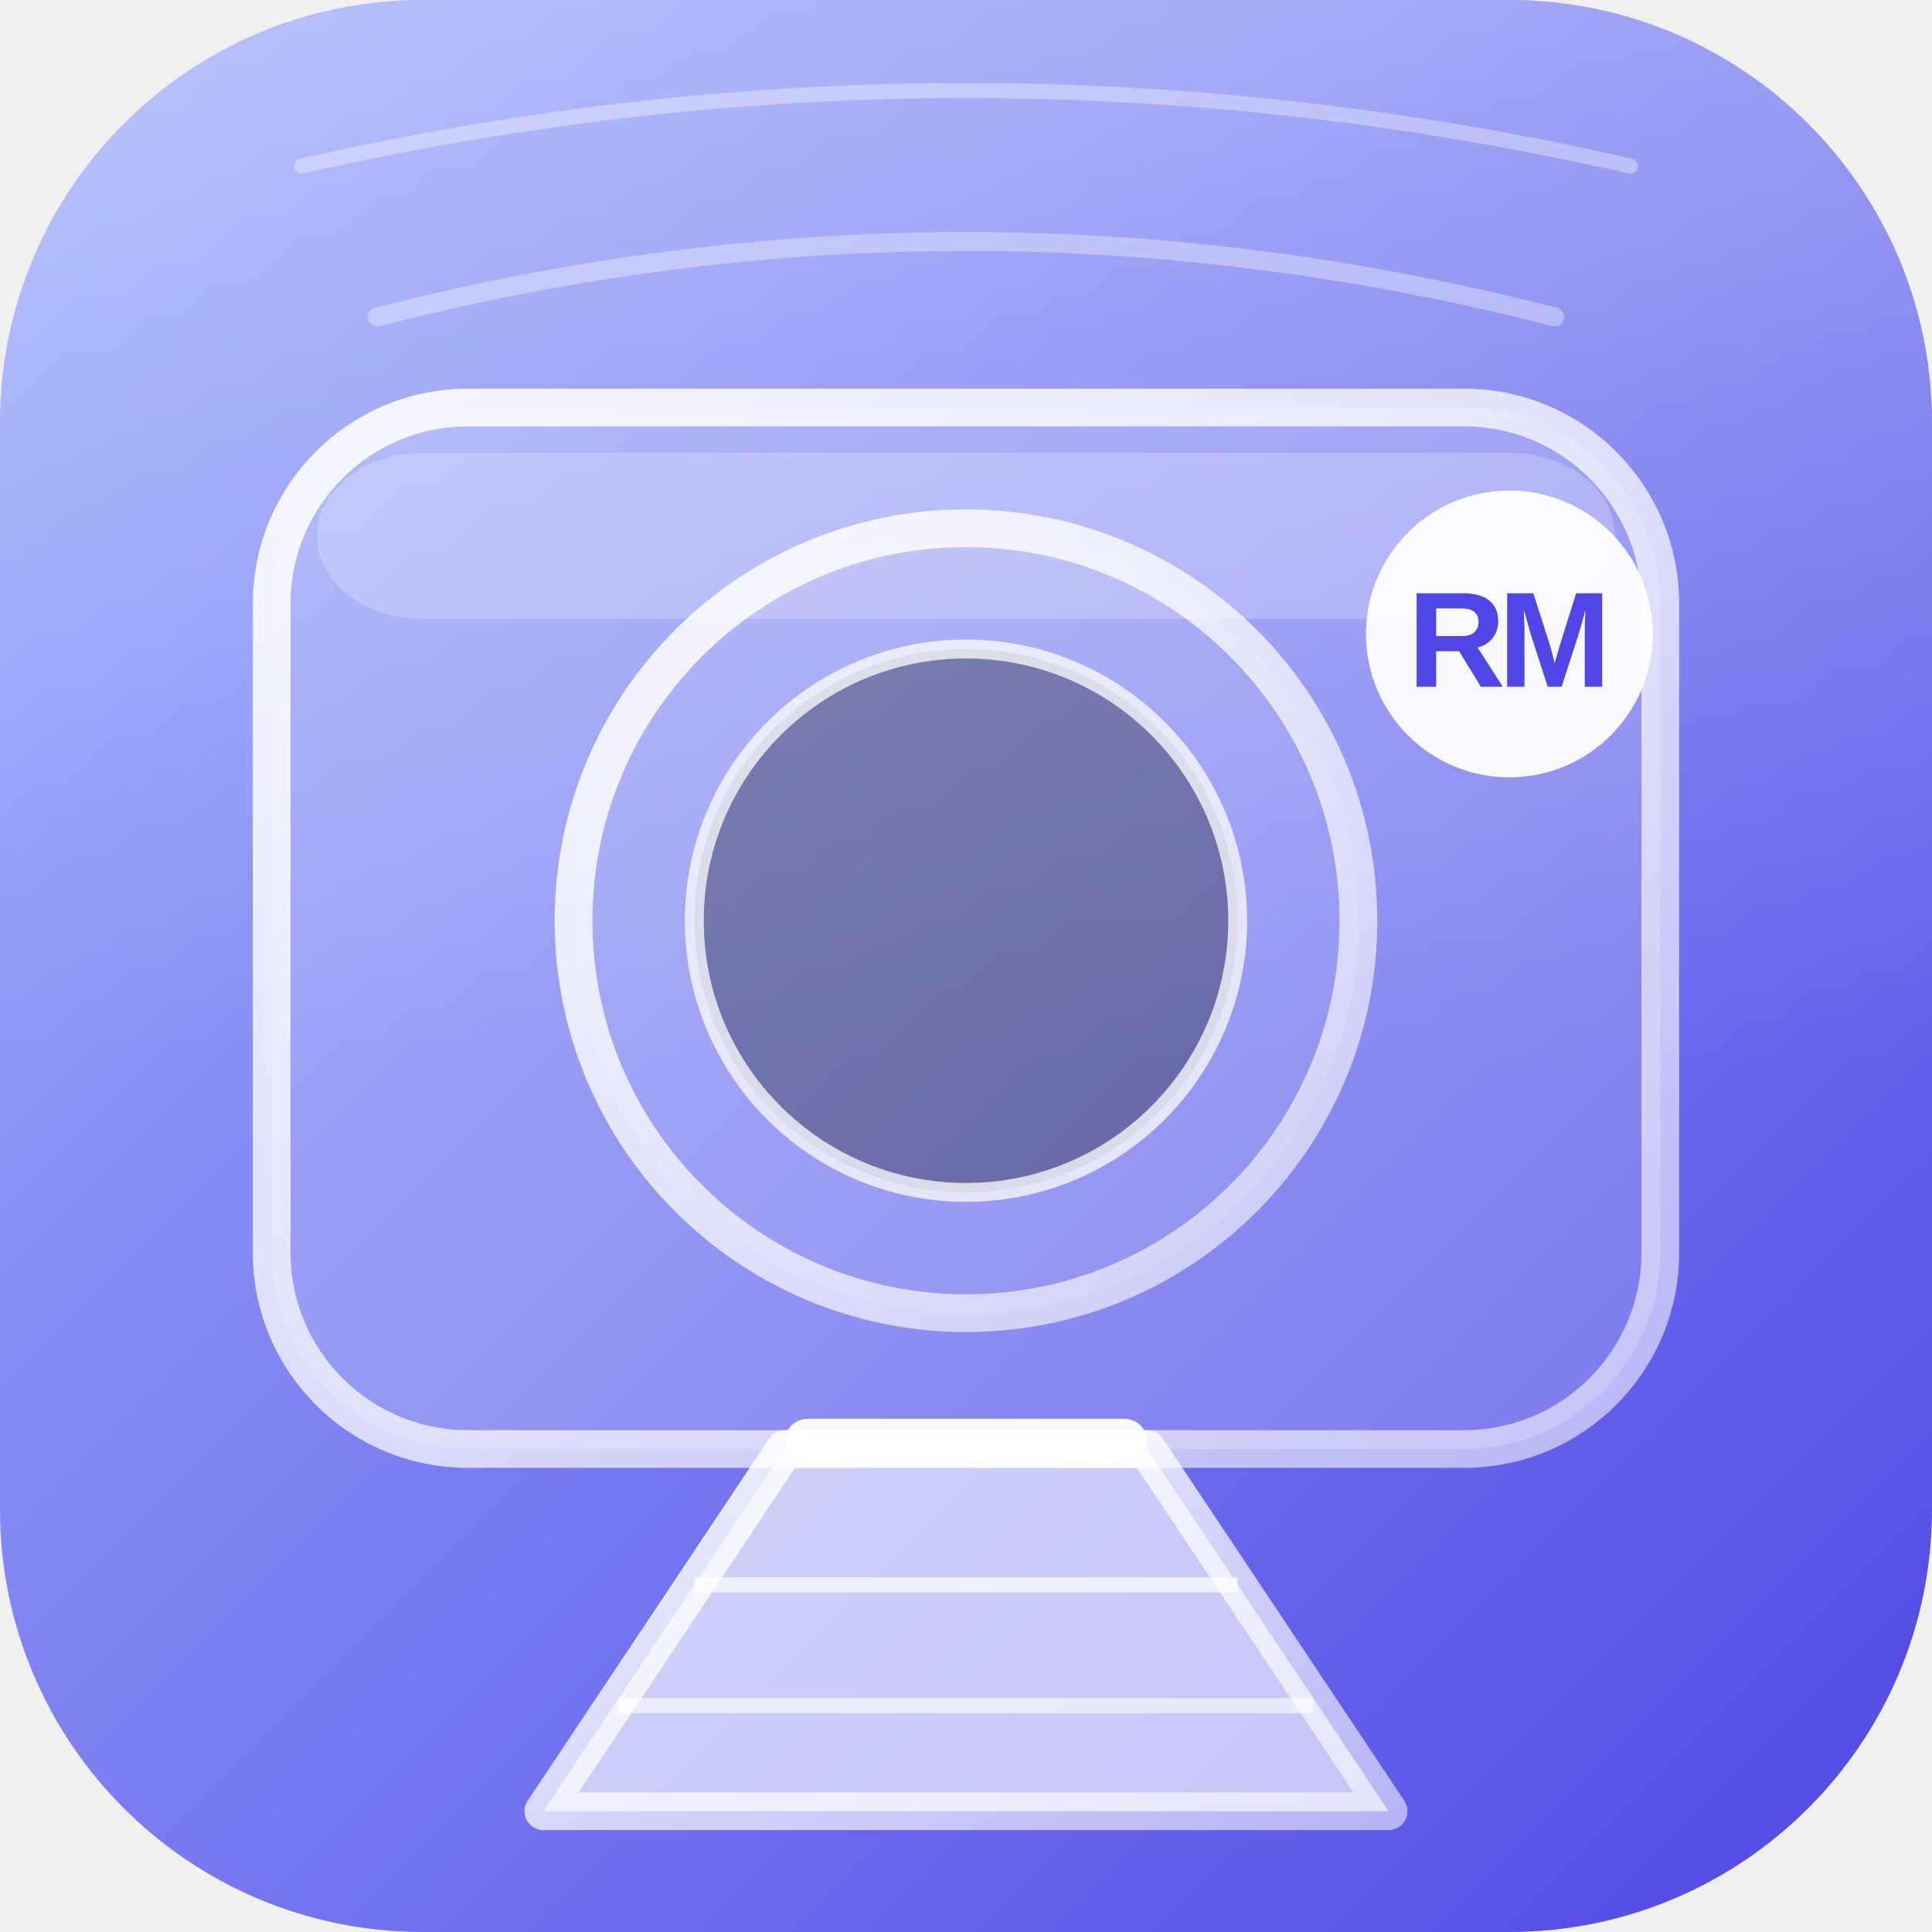
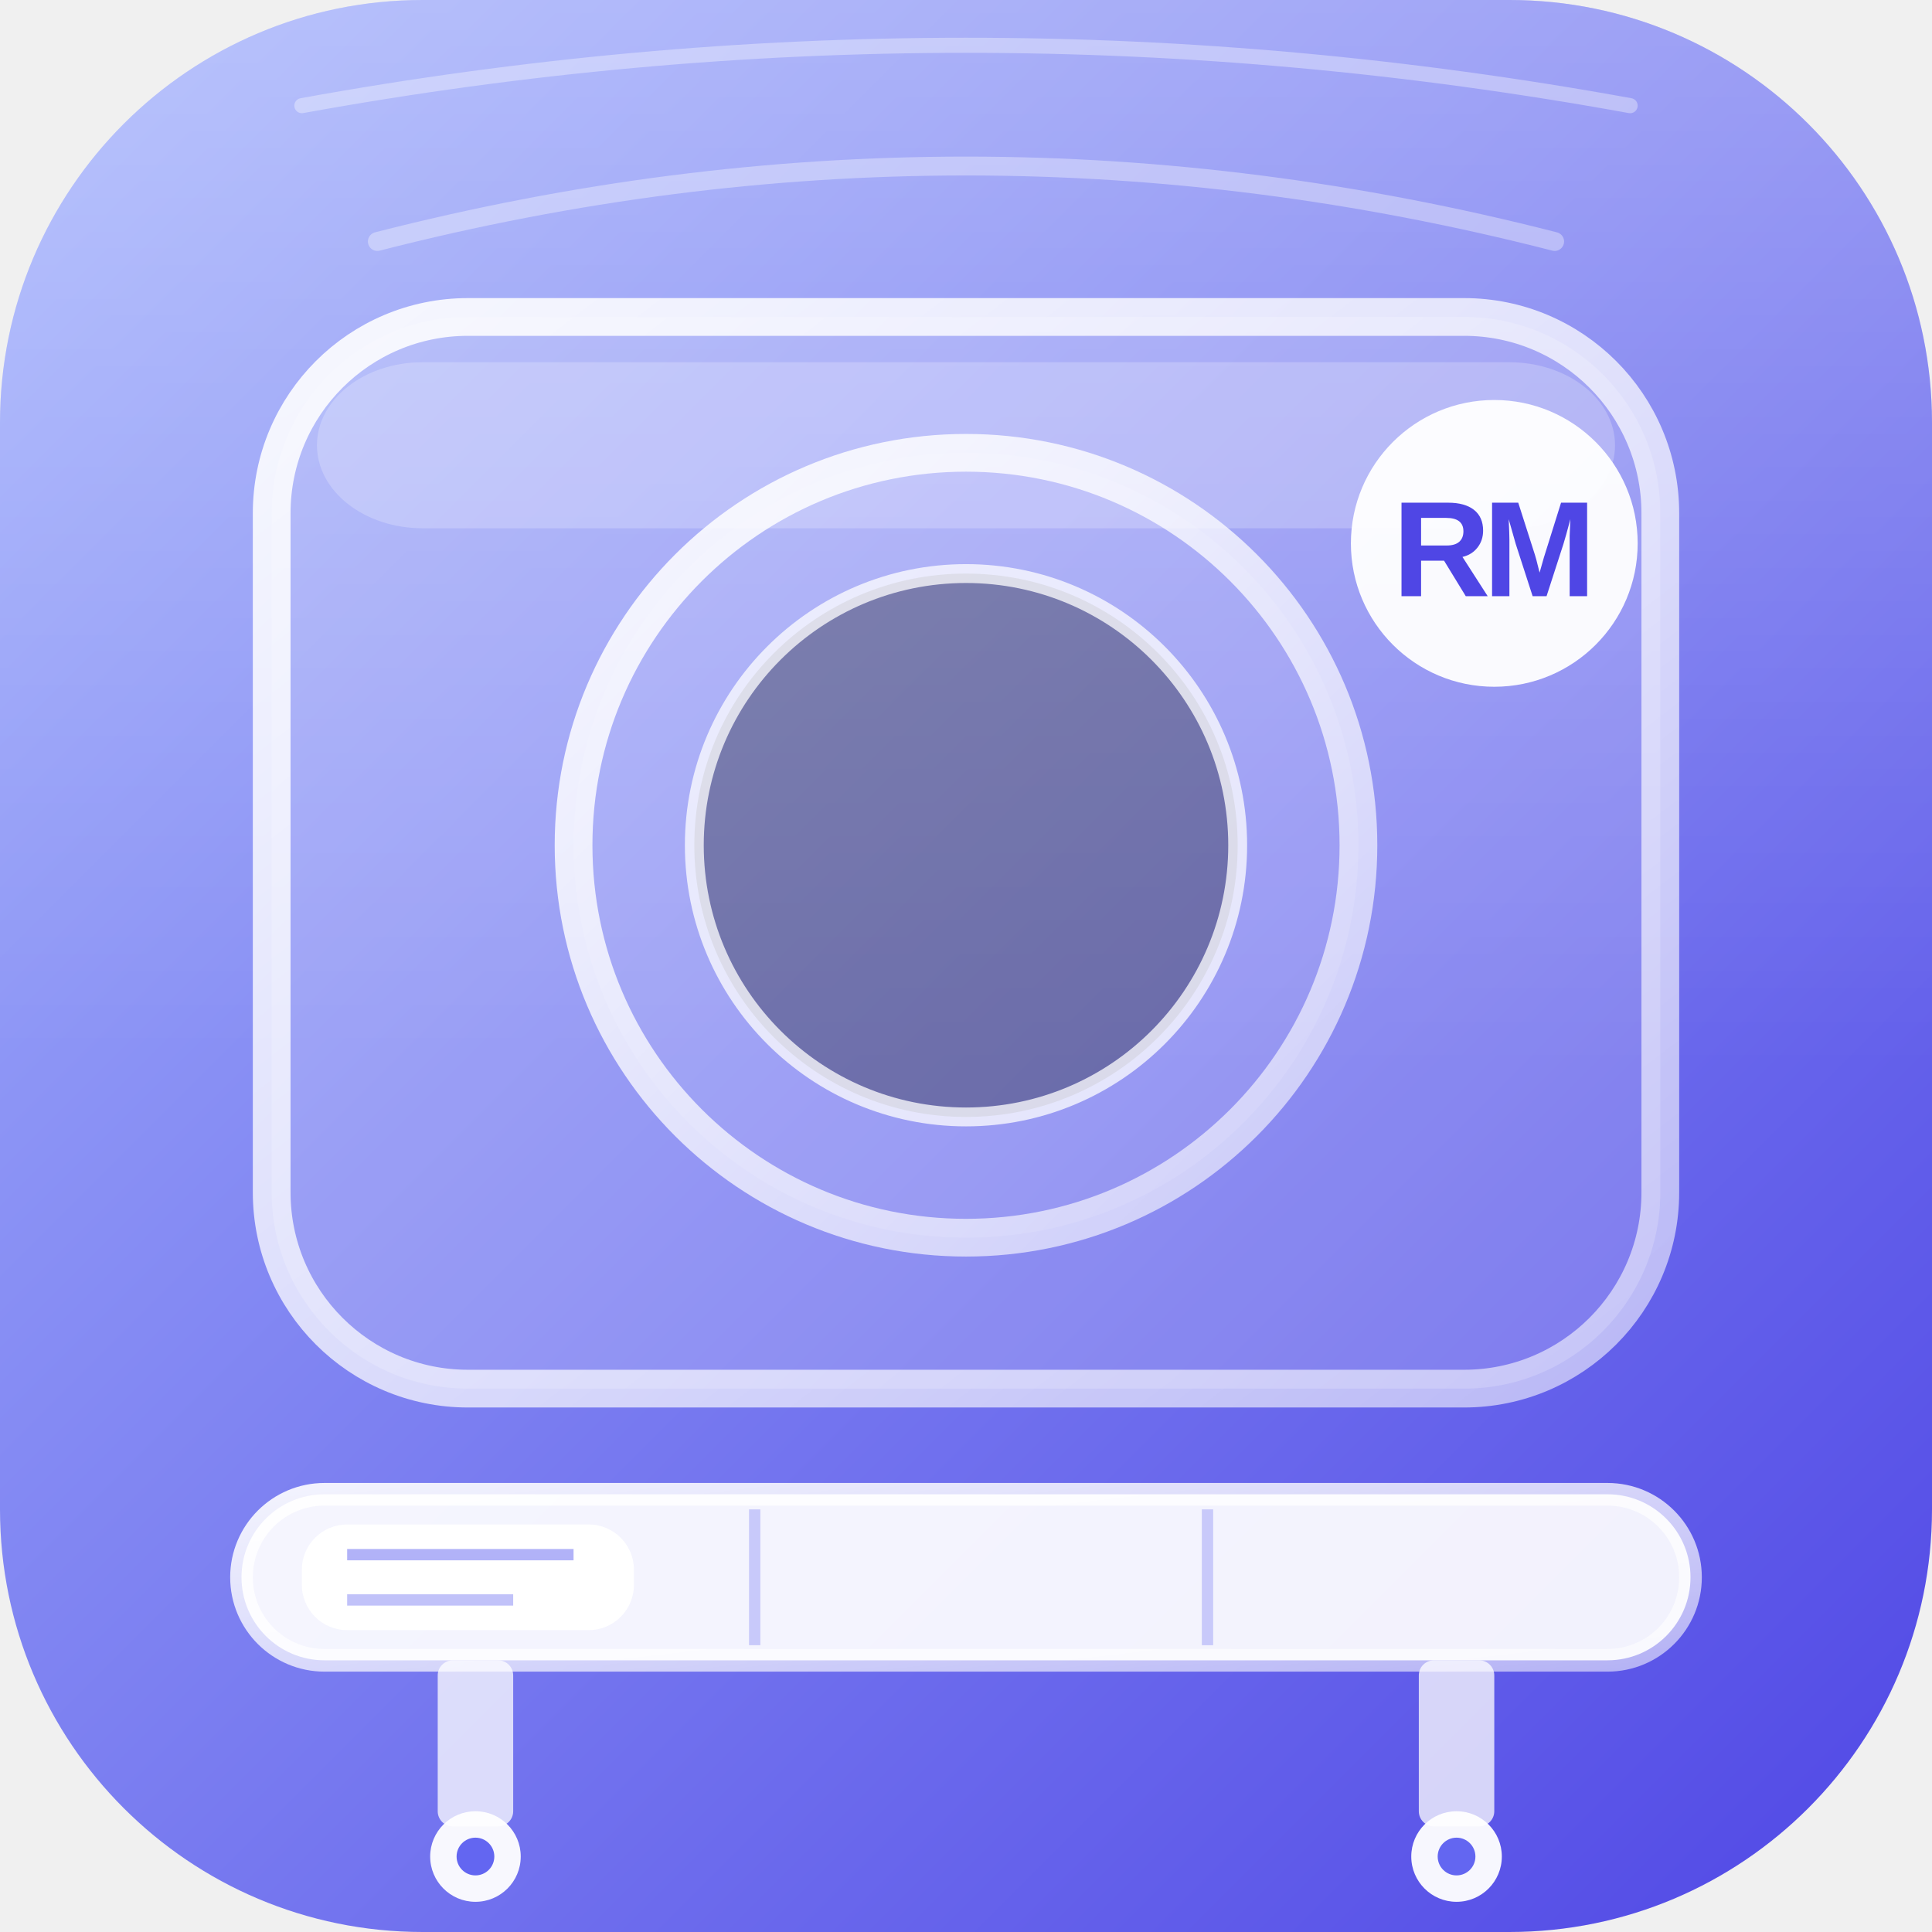
<svg xmlns="http://www.w3.org/2000/svg" viewBox="0 0 256 256">
  <defs>
    <linearGradient id="rmBg" x1="0%" y1="0%" x2="100%" y2="100%">
      <stop offset="0%" stop-color="#a5b4fc" />
      <stop offset="100%" stop-color="#4f46e5" />
    </linearGradient>
    <linearGradient id="rmShine" x1="0%" y1="0%" x2="0%" y2="100%">
      <stop offset="0%" stop-color="white" stop-opacity="0.25" />
      <stop offset="55%" stop-color="white" stop-opacity="0" />
    </linearGradient>
    <linearGradient id="rmGlass" x1="0%" y1="0%" x2="100%" y2="100%">
      <stop offset="0%" stop-color="white" stop-opacity="0.90" />
      <stop offset="100%" stop-color="white" stop-opacity="0.55" />
    </linearGradient>
  </defs>
  <rect width="256" height="256" rx="56" fill="url(#rmBg)" />
  <rect width="256" height="256" rx="56" fill="url(#rmShine)" />
  <g opacity=".35" fill="none" stroke="white" stroke-linecap="round">
-     <path d="M50 42 Q128 22 206 42" stroke-width="2.5" />
-     <path d="M40 22 Q128 2 216 22" stroke-width="2" />
+     <path d="M50 32 Q128 12 206 32" stroke-width="2.5" />
+     <path d="M40 14 Q128 -2 216 14" stroke-width="2" />
  </g>
-   <rect x="36" y="54" width="184" height="138" rx="26" fill="rgba(255,255,255,0.18)" stroke="url(#rmGlass)" stroke-width="5" />
-   <rect x="42" y="60" width="172" height="22" rx="14" fill="rgba(255,255,255,0.22)" />
-   <circle cx="128" cy="122" r="52" fill="rgba(255,255,255,0.10)" stroke="url(#rmGlass)" stroke-width="5" />
-   <circle cx="128" cy="122" r="36" fill="rgba(0,0,0,0.30)" stroke="rgba(255,255,255,0.75)" stroke-width="2.5" />
-   <path d="M 104 192            L 152 192            L 184 240            L 72 240 Z" fill="rgba(255,255,255,0.65)" stroke="url(#rmGlass)" stroke-width="5" stroke-linejoin="round" />
-   <rect x="104" y="188" width="48" height="6" rx="3" fill="rgba(255,255,255,0.95)" />
-   <line x1="92" y1="210" x2="164" y2="210" stroke="rgba(255,255,255,0.7)" stroke-width="2" />
-   <line x1="82" y1="226" x2="174" y2="226" stroke="rgba(255,255,255,0.6)" stroke-width="2" />
-   <circle cx="200" cy="84" r="19" fill="rgba(255,255,255,0.95)" />
-   <text x="200" y="91" text-anchor="middle" font-family="-apple-system,Arial,sans-serif" font-size="18" font-weight="900" fill="#4f46e5" letter-spacing="-1">RM</text>
+   <rect x="36" y="42" width="184" height="142" rx="26" fill="rgba(255,255,255,0.18)" stroke="url(#rmGlass)" stroke-width="5" />
+   <rect x="42" y="48" width="172" height="22" rx="14" fill="rgba(255,255,255,0.22)" />
+   <circle cx="128" cy="112" r="52" fill="rgba(255,255,255,0.10)" stroke="url(#rmGlass)" stroke-width="5" />
+   <circle cx="128" cy="112" r="36" fill="rgba(0,0,0,0.30)" stroke="rgba(255,255,255,0.75)" stroke-width="2.5" />
+   <circle cx="198" cy="72" r="19" fill="rgba(255,255,255,0.95)" />
+   <text x="198" y="79" text-anchor="middle" font-family="-apple-system,Arial,sans-serif" font-size="18" font-weight="900" fill="#4f46e5" letter-spacing="-1">RM</text>
+   <rect x="32" y="198" width="192" height="22" rx="11" fill="rgba(255,255,255,0.92)" stroke="url(#rmGlass)" stroke-width="3" />
+   <rect x="40" y="202" width="44" height="14" rx="6" fill="rgba(255,255,255,1)" />
+   <line x1="46" y1="206" x2="76" y2="206" stroke="#6366f1" stroke-width="1.5" opacity=".5" />
+   <line x1="46" y1="212" x2="68" y2="212" stroke="#6366f1" stroke-width="1.5" opacity=".4" />
+   <line x1="100" y1="200" x2="100" y2="218" stroke="rgba(99,102,241,0.30)" stroke-width="1.5" />
+   <line x1="160" y1="200" x2="160" y2="218" stroke="rgba(99,102,241,0.30)" stroke-width="1.5" />
+   <rect x="58" y="220" width="10" height="22" rx="2" fill="rgba(255,255,255,0.75)" />
+   <rect x="188" y="220" width="10" height="22" rx="2" fill="rgba(255,255,255,0.75)" />
+   <circle cx="63" cy="246" r="6" fill="rgba(255,255,255,0.95)" />
+   <circle cx="63" cy="246" r="2.5" fill="#6366f1" />
+   <circle cx="193" cy="246" r="6" fill="rgba(255,255,255,0.95)" />
+   <circle cx="193" cy="246" r="2.5" fill="#6366f1" />
</svg>
